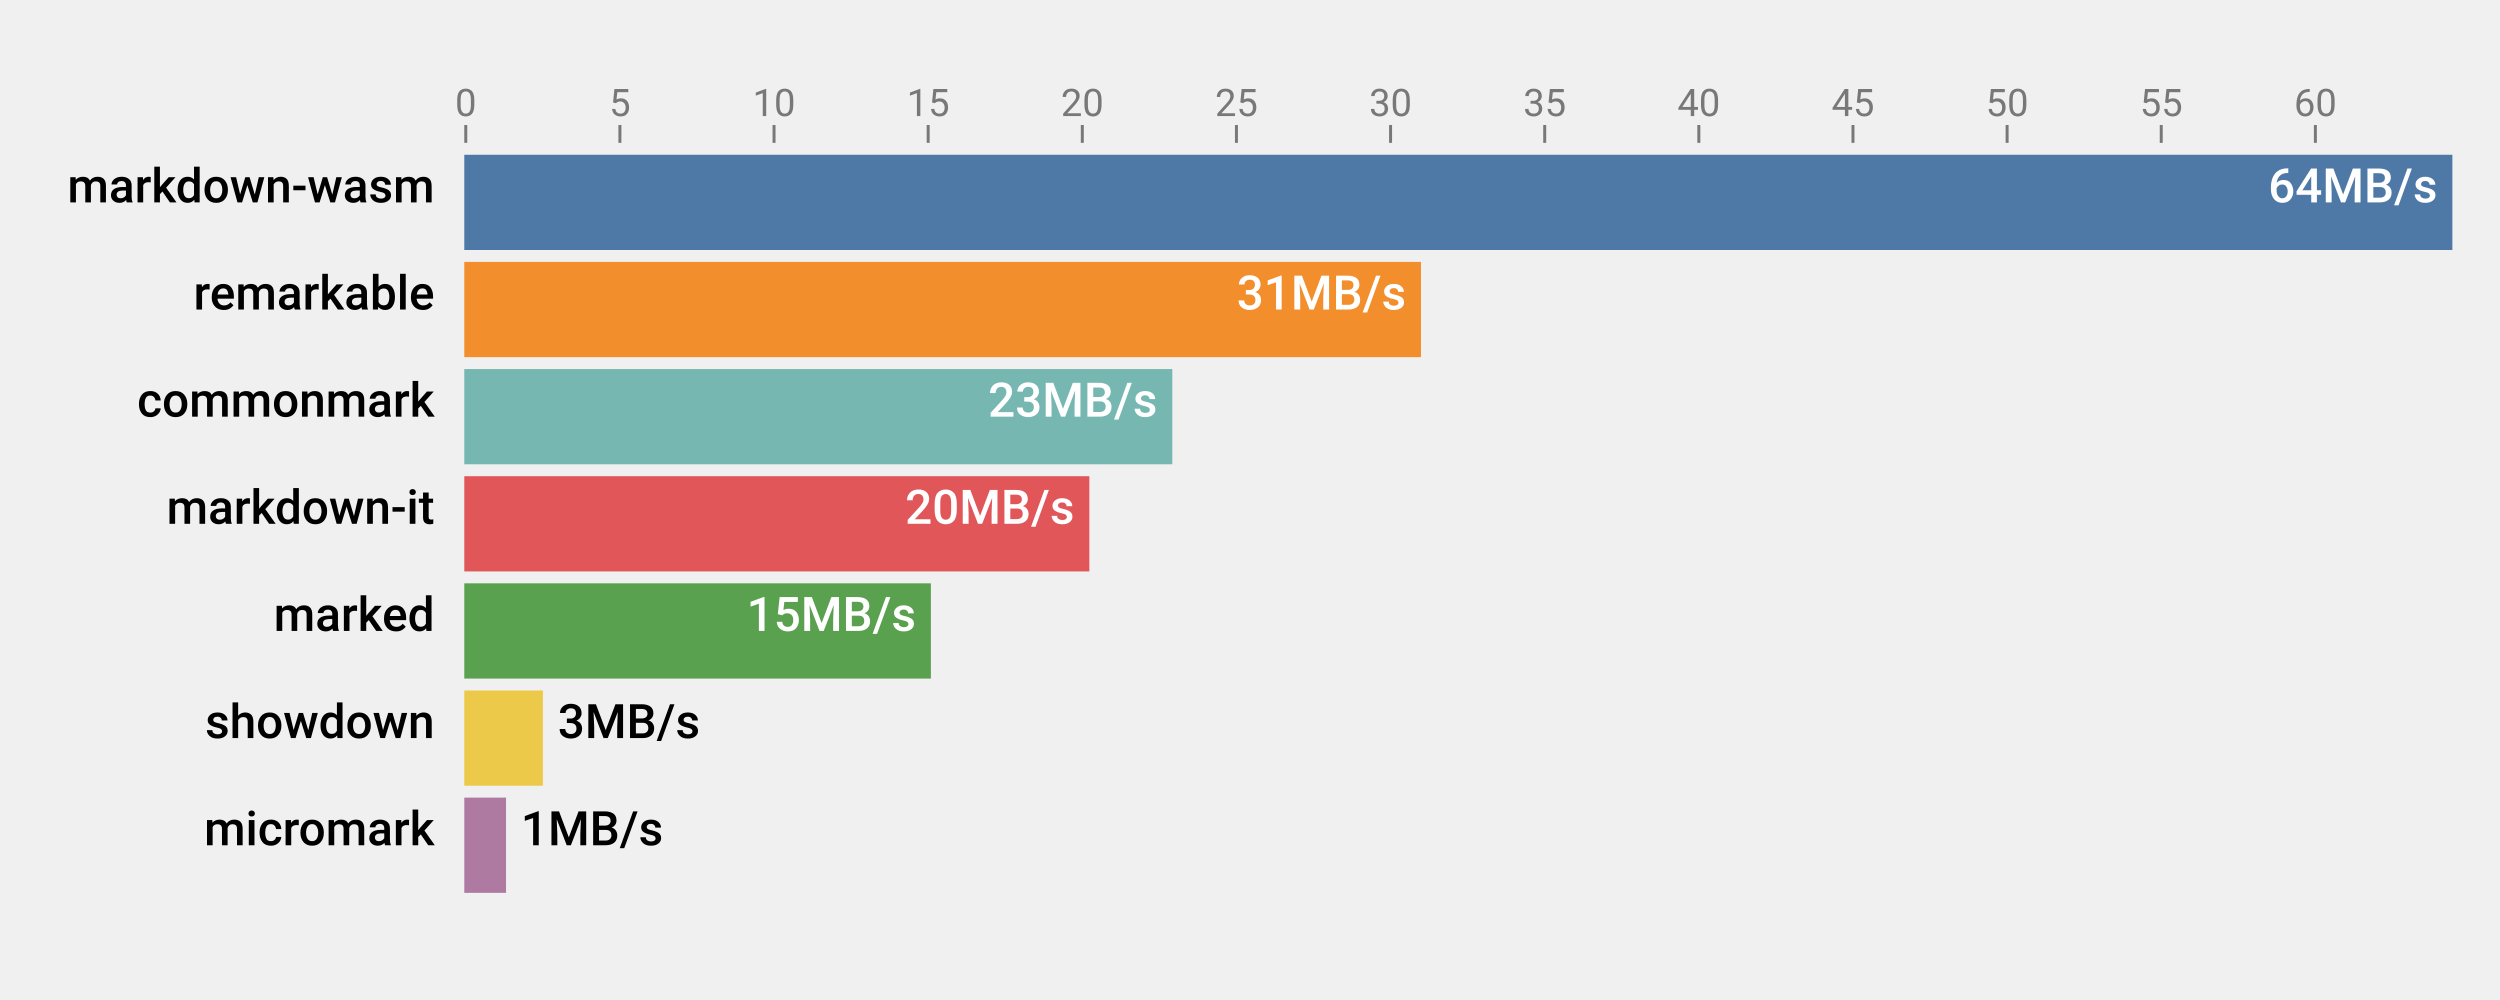
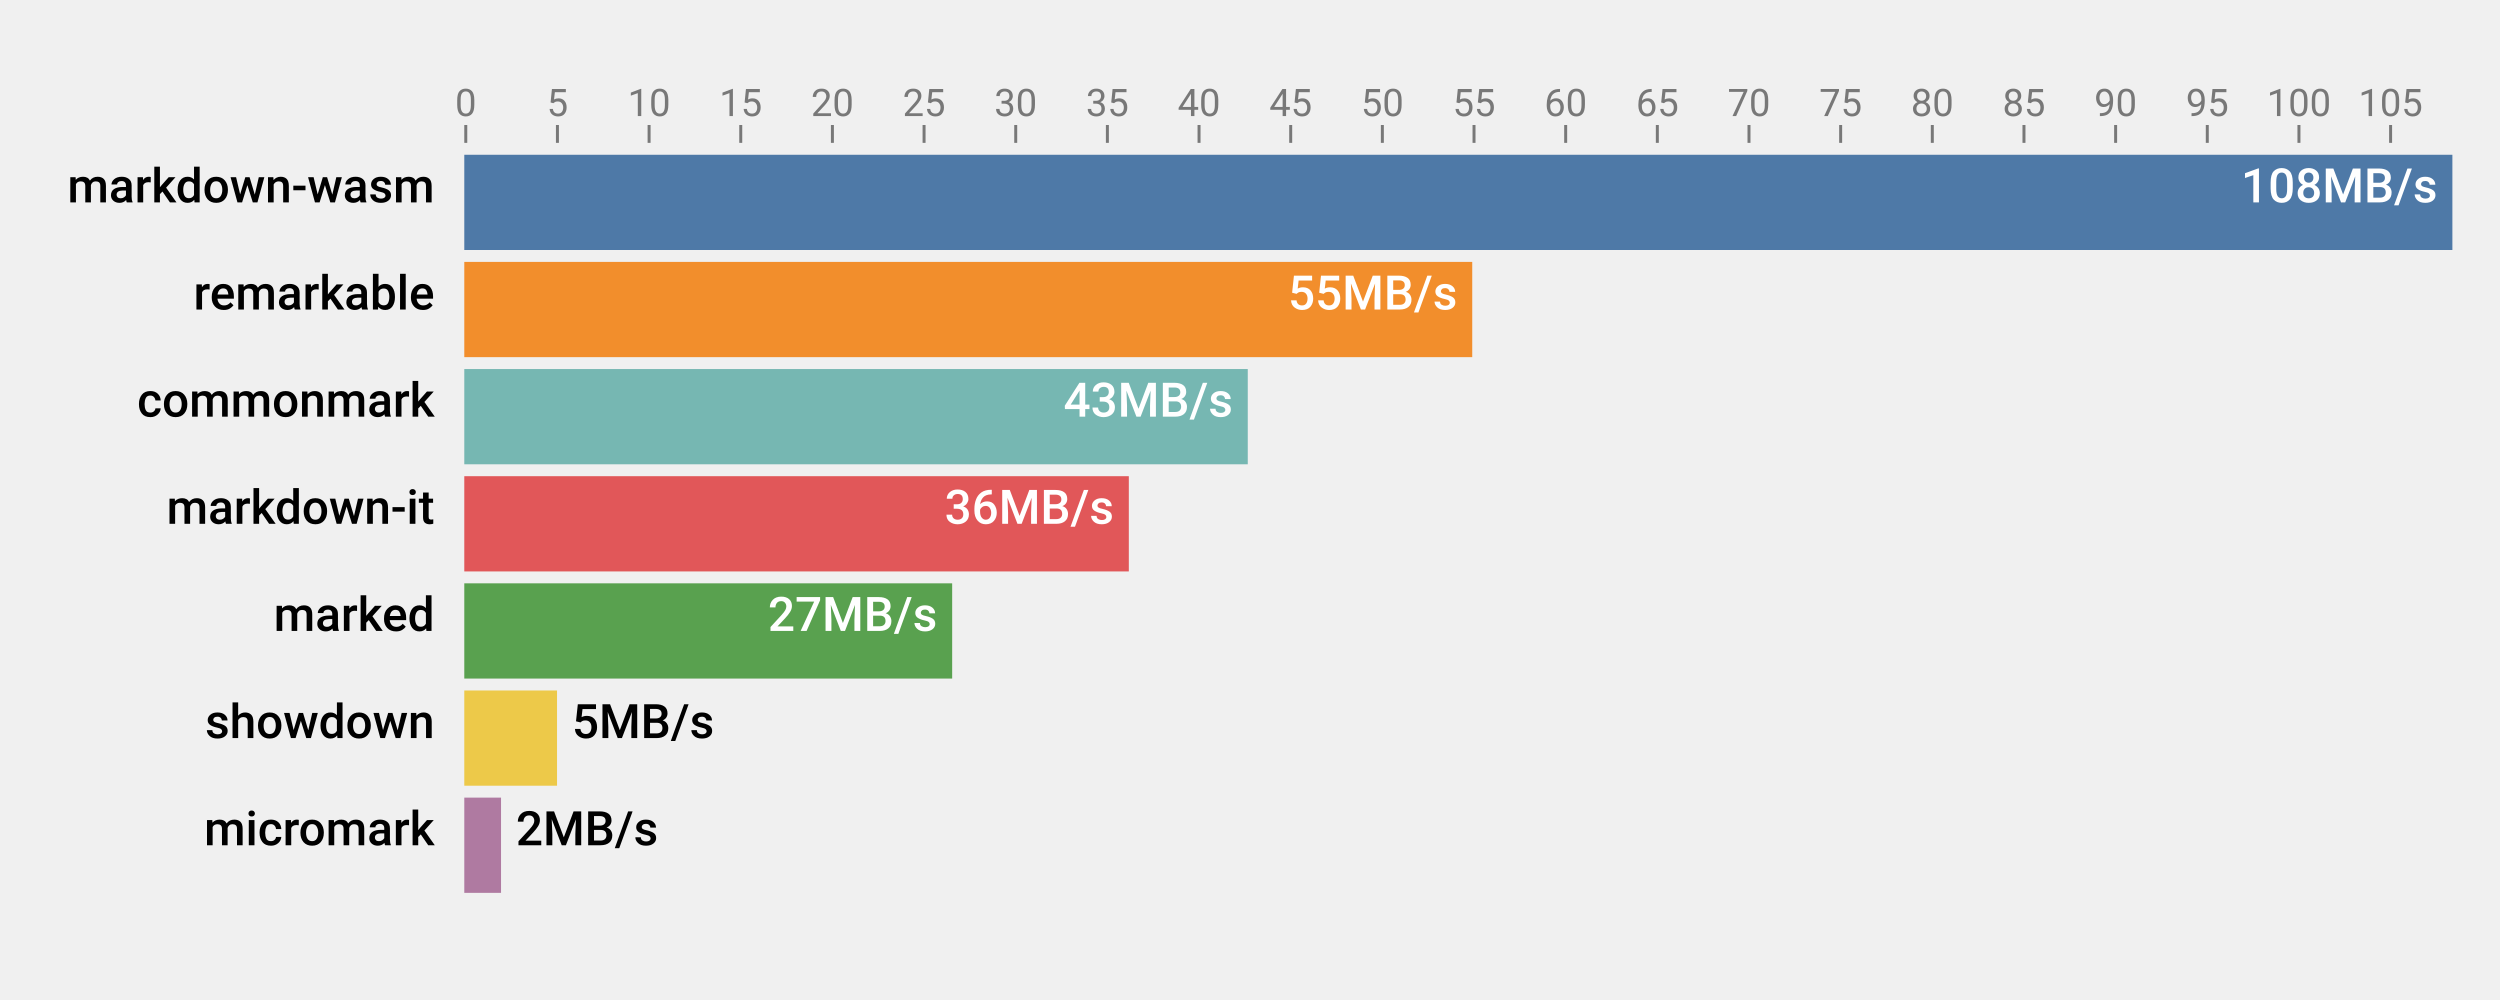
<svg xmlns="http://www.w3.org/2000/svg" width="840" height="336" font-family="system-ui,-apple-system,&quot;Segoe UI&quot;,Roboto,&quot;Helvetica Neue&quot;,&quot;Noto Sans&quot;,&quot;Liberation Sans&quot;,Arial,sans-serif" font-size="16">
  <g font-weight="500" text-anchor="end">
    <text x="156" y="68" alignment-baseline="central" dx="-10">markdown-wasm</text>
    <text x="156" y="104" alignment-baseline="central" dx="-10">remarkable</text>
    <text x="156" y="140" alignment-baseline="central" dx="-10">commonmark</text>
    <text x="156" y="176" alignment-baseline="central" dx="-10">markdown-it</text>
    <text x="156" y="212" alignment-baseline="central" dx="-10">marked</text>
    <text x="156" y="248" alignment-baseline="central" dx="-10">showdown</text>
    <text x="156" y="284" alignment-baseline="central" dx="-10">micromark</text>
  </g>
  <path fill="#4e79a7" d="M156 52h668v32H156z" />
-   <path fill="#f28e2c" d="M156 88h321.443v32H156z" />
-   <path fill="#76b7b2" d="M156 124h237.894v32H156z" />
-   <path fill="#e15759" d="M156 160h210.019v32H156z" />
-   <path fill="#59a14f" d="M156 196h156.778v32H156z" />
-   <path fill="#edc949" d="M156 232h26.416v32H156z" />
-   <path fill="#af7aa1" d="M156 268h14.024v32H156z" />
+   <path fill="#f28e2c" d="M156 88h338.674v32H156z" />
+   <path fill="#76b7b2" d="M156 124h263.251v32H156z" />
+   <path fill="#e15759" d="M156 160h223.282v32H156z" />
+   <path fill="#59a14f" d="M156 196h163.927v32H156z" />
+   <path fill="#edc949" d="M156 232h31.165v32H156z" />
+   <path fill="#af7aa1" d="M156 268h12.348v32H156z" />
  <g fill="#fff" font-weight="500" text-anchor="end">
-     <text x="824" y="68" alignment-baseline="central" dx="-5">64MB/s</text>
-     <text x="477.443" y="104" alignment-baseline="central" dx="-5">31MB/s</text>
-     <text x="393.894" y="140" alignment-baseline="central" dx="-5">23MB/s</text>
-     <text x="366.019" y="176" alignment-baseline="central" dx="-5">20MB/s</text>
-     <text x="312.778" y="212" alignment-baseline="central" dx="-5">15MB/s</text>
-     <text x="182.416" y="248" fill="#000" alignment-baseline="central" dx="5" text-anchor="start">3MB/s</text>
-     <text x="170.024" y="284" fill="#000" alignment-baseline="central" dx="5" text-anchor="start">1MB/s</text>
+     <text x="824" y="68" alignment-baseline="central" dx="-5">108MB/s</text>
+     <text x="494.674" y="104" alignment-baseline="central" dx="-5">55MB/s</text>
+     <text x="419.251" y="140" alignment-baseline="central" dx="-5">43MB/s</text>
+     <text x="379.282" y="176" alignment-baseline="central" dx="-5">36MB/s</text>
+     <text x="319.927" y="212" alignment-baseline="central" dx="-5">27MB/s</text>
+     <text x="187.165" y="248" fill="#000" alignment-baseline="central" dx="5" text-anchor="start">5MB/s</text>
+     <text x="168.348" y="284" fill="#000" alignment-baseline="central" dx="5" text-anchor="start">2MB/s</text>
  </g>
  <g fill="none" font-size="12.8" opacity=".5" text-anchor="middle">
    <g class="tick" opacity="1">
      <path stroke="currentColor" d="M156.5 48v-6" />
      <text y="-9" fill="currentColor" dy="0em" transform="translate(156.5 48)">0</text>
    </g>
    <g class="tick" opacity="1">
-       <path stroke="currentColor" d="M208.289 48v-6" />
-       <text y="-9" fill="currentColor" dy="0em" transform="translate(208.289 48)">5</text>
+       <path stroke="currentColor" d="M187.297 48v-6" />
+       <text y="-9" fill="currentColor" dy="0em" transform="translate(187.297 48)">5</text>
    </g>
    <g class="tick" opacity="1">
-       <path stroke="currentColor" d="M260.078 48v-6" />
-       <text y="-9" fill="currentColor" dy="0em" transform="translate(260.078 48)">10</text>
+       <path stroke="currentColor" d="M218.094 48v-6" />
+       <text y="-9" fill="currentColor" dy="0em" transform="translate(218.094 48)">10</text>
    </g>
    <g class="tick" opacity="1">
-       <path stroke="currentColor" d="M311.867 48v-6" />
-       <text y="-9" fill="currentColor" dy="0em" transform="translate(311.867 48)">15</text>
+       <path stroke="currentColor" d="M248.892 48v-6" />
+       <text y="-9" fill="currentColor" dy="0em" transform="translate(248.892 48)">15</text>
    </g>
    <g class="tick" opacity="1">
-       <path stroke="currentColor" d="M363.655 48v-6" />
-       <text y="-9" fill="currentColor" dy="0em" transform="translate(363.655 48)">20</text>
+       <path stroke="currentColor" d="M279.689 48v-6" />
+       <text y="-9" fill="currentColor" dy="0em" transform="translate(279.689 48)">20</text>
    </g>
    <g class="tick" opacity="1">
-       <path stroke="currentColor" d="M415.444 48v-6" />
-       <text y="-9" fill="currentColor" dy="0em" transform="translate(415.444 48)">25</text>
+       <path stroke="currentColor" d="M310.486 48v-6" />
+       <text y="-9" fill="currentColor" dy="0em" transform="translate(310.486 48)">25</text>
    </g>
    <g class="tick" opacity="1">
-       <path stroke="currentColor" d="M467.233 48v-6" />
-       <text y="-9" fill="currentColor" dy="0em" transform="translate(467.233 48)">30</text>
+       <path stroke="currentColor" d="M341.283 48v-6" />
+       <text y="-9" fill="currentColor" dy="0em" transform="translate(341.283 48)">30</text>
    </g>
    <g class="tick" opacity="1">
-       <path stroke="currentColor" d="M519.022 48v-6" />
-       <text y="-9" fill="currentColor" dy="0em" transform="translate(519.022 48)">35</text>
+       <path stroke="currentColor" d="M372.08 48v-6" />
+       <text y="-9" fill="currentColor" dy="0em" transform="translate(372.08 48)">35</text>
    </g>
    <g class="tick" opacity="1">
-       <path stroke="currentColor" d="M570.81 48v-6" />
-       <text y="-9" fill="currentColor" dy="0em" transform="translate(570.81 48)">40</text>
+       <path stroke="currentColor" d="M402.878 48v-6" />
+       <text y="-9" fill="currentColor" dy="0em" transform="translate(402.878 48)">40</text>
    </g>
    <g class="tick" opacity="1">
-       <path stroke="currentColor" d="M622.6 48v-6" />
-       <text y="-9" fill="currentColor" dy="0em" transform="translate(622.6 48)">45</text>
+       <path stroke="currentColor" d="M433.675 48v-6" />
+       <text y="-9" fill="currentColor" dy="0em" transform="translate(433.675 48)">45</text>
    </g>
    <g class="tick" opacity="1">
-       <path stroke="currentColor" d="M674.389 48v-6" />
-       <text y="-9" fill="currentColor" dy="0em" transform="translate(674.389 48)">50</text>
+       <path stroke="currentColor" d="M464.472 48v-6" />
+       <text y="-9" fill="currentColor" dy="0em" transform="translate(464.472 48)">50</text>
    </g>
    <g class="tick" opacity="1">
-       <path stroke="currentColor" d="M726.178 48v-6" />
-       <text y="-9" fill="currentColor" dy="0em" transform="translate(726.178 48)">55</text>
+       <path stroke="currentColor" d="M495.27 48v-6" />
+       <text y="-9" fill="currentColor" dy="0em" transform="translate(495.27 48)">55</text>
    </g>
    <g class="tick" opacity="1">
-       <path stroke="currentColor" d="M777.966 48v-6" />
-       <text y="-9" fill="currentColor" dy="0em" transform="translate(777.966 48)">60</text>
+       <path stroke="currentColor" d="M526.067 48v-6" />
+       <text y="-9" fill="currentColor" dy="0em" transform="translate(526.067 48)">60</text>
+     </g>
+     <g class="tick" opacity="1">
+       <path stroke="currentColor" d="M556.864 48v-6" />
+       <text y="-9" fill="currentColor" dy="0em" transform="translate(556.864 48)">65</text>
+     </g>
+     <g class="tick" opacity="1">
+       <path stroke="currentColor" d="M587.661 48v-6" />
+       <text y="-9" fill="currentColor" dy="0em" transform="translate(587.661 48)">70</text>
+     </g>
+     <g class="tick" opacity="1">
+       <path stroke="currentColor" d="M618.459 48v-6" />
+       <text y="-9" fill="currentColor" dy="0em" transform="translate(618.459 48)">75</text>
+     </g>
+     <g class="tick" opacity="1">
+       <path stroke="currentColor" d="M649.256 48v-6" />
+       <text y="-9" fill="currentColor" dy="0em" transform="translate(649.256 48)">80</text>
+     </g>
+     <g class="tick" opacity="1">
+       <path stroke="currentColor" d="M680.053 48v-6" />
+       <text y="-9" fill="currentColor" dy="0em" transform="translate(680.053 48)">85</text>
+     </g>
+     <g class="tick" opacity="1">
+       <path stroke="currentColor" d="M710.85 48v-6" />
+       <text y="-9" fill="currentColor" dy="0em" transform="translate(710.85 48)">90</text>
+     </g>
+     <g class="tick" opacity="1">
+       <path stroke="currentColor" d="M741.648 48v-6" />
+       <text y="-9" fill="currentColor" dy="0em" transform="translate(741.648 48)">95</text>
+     </g>
+     <g class="tick" opacity="1">
+       <path stroke="currentColor" d="M772.445 48v-6" />
+       <text y="-9" fill="currentColor" dy="0em" transform="translate(772.445 48)">100</text>
+     </g>
+     <g class="tick" opacity="1">
+       <path stroke="currentColor" d="M803.242 48v-6" />
+       <text y="-9" fill="currentColor" dy="0em" transform="translate(803.242 48)">105</text>
    </g>
  </g>
</svg>
